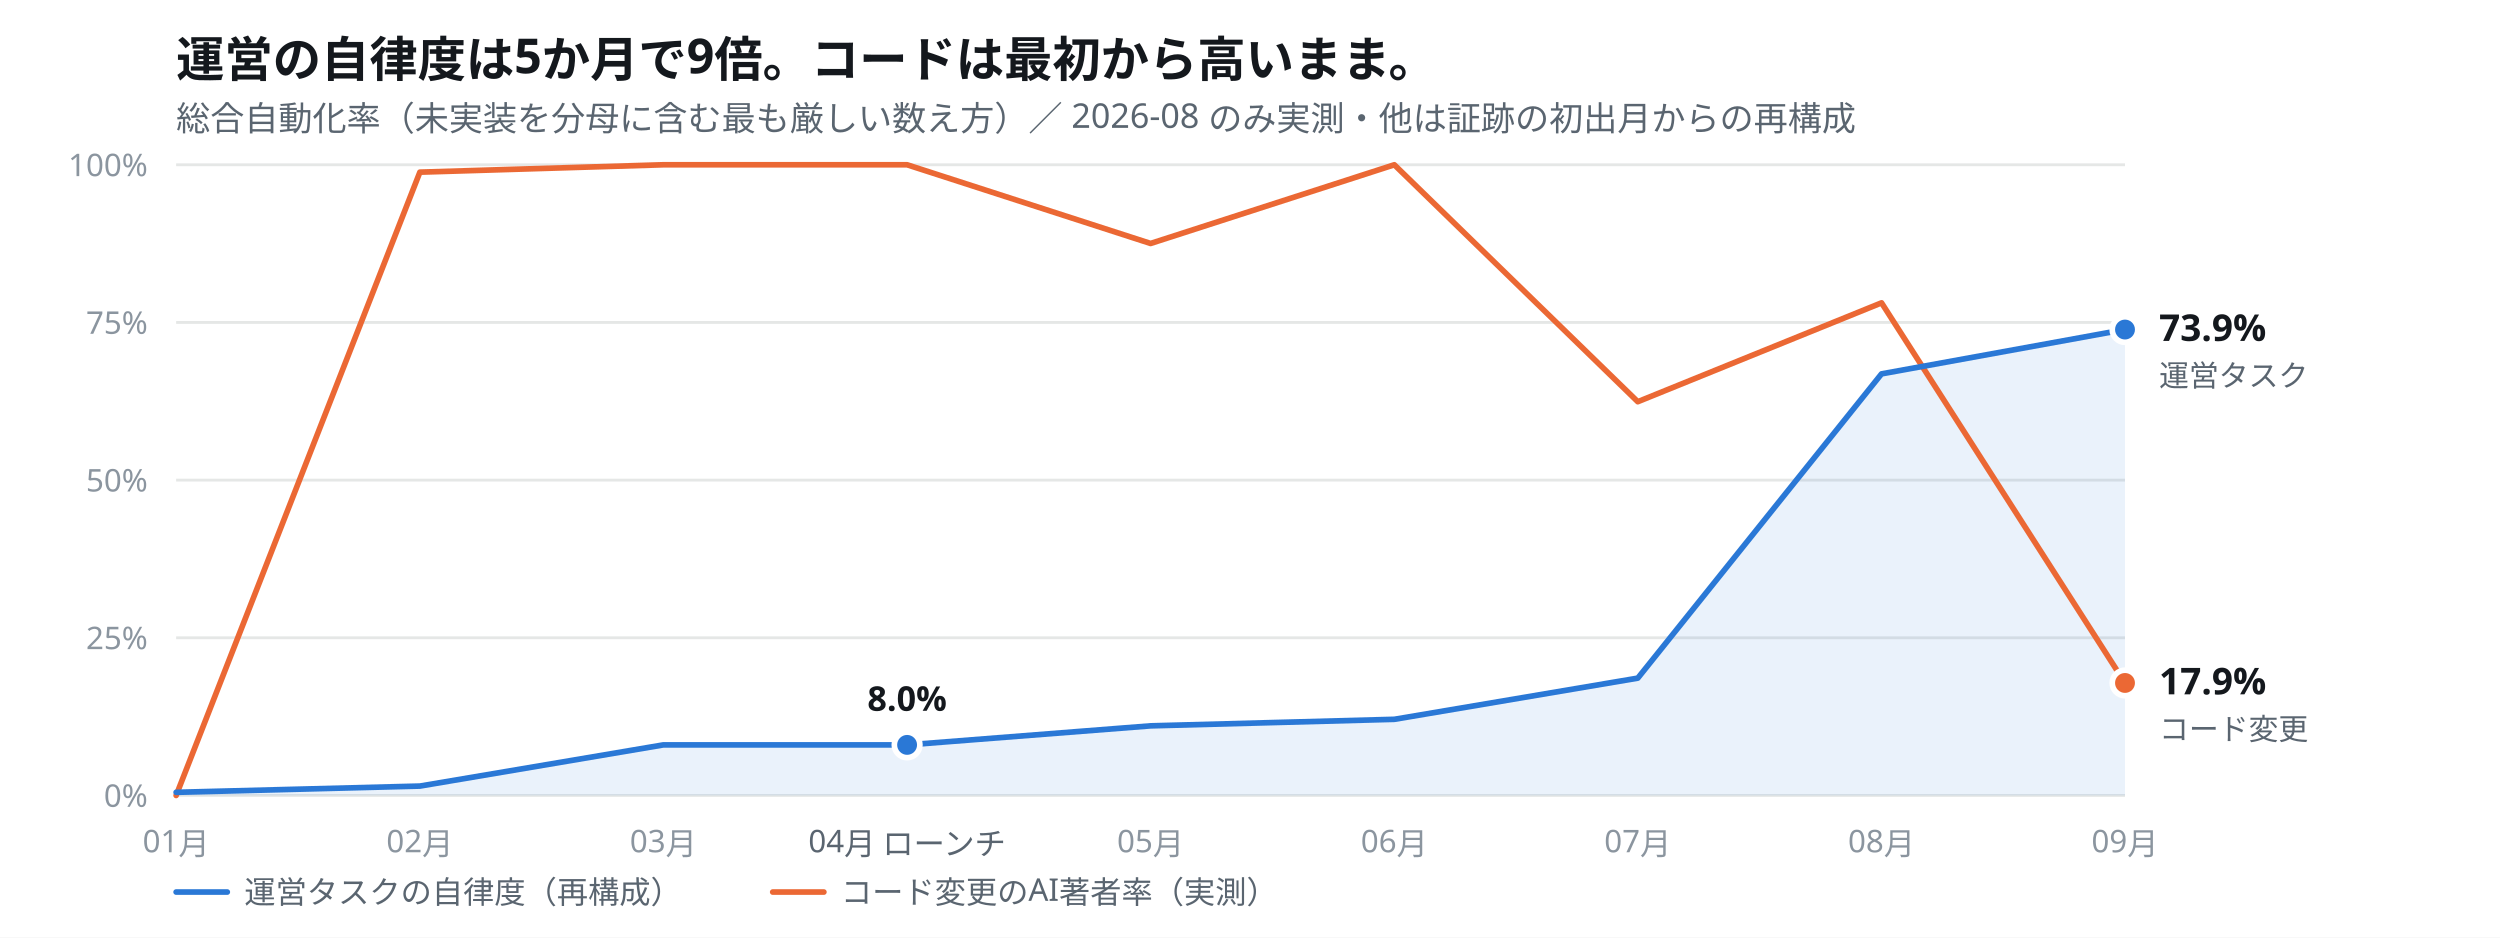
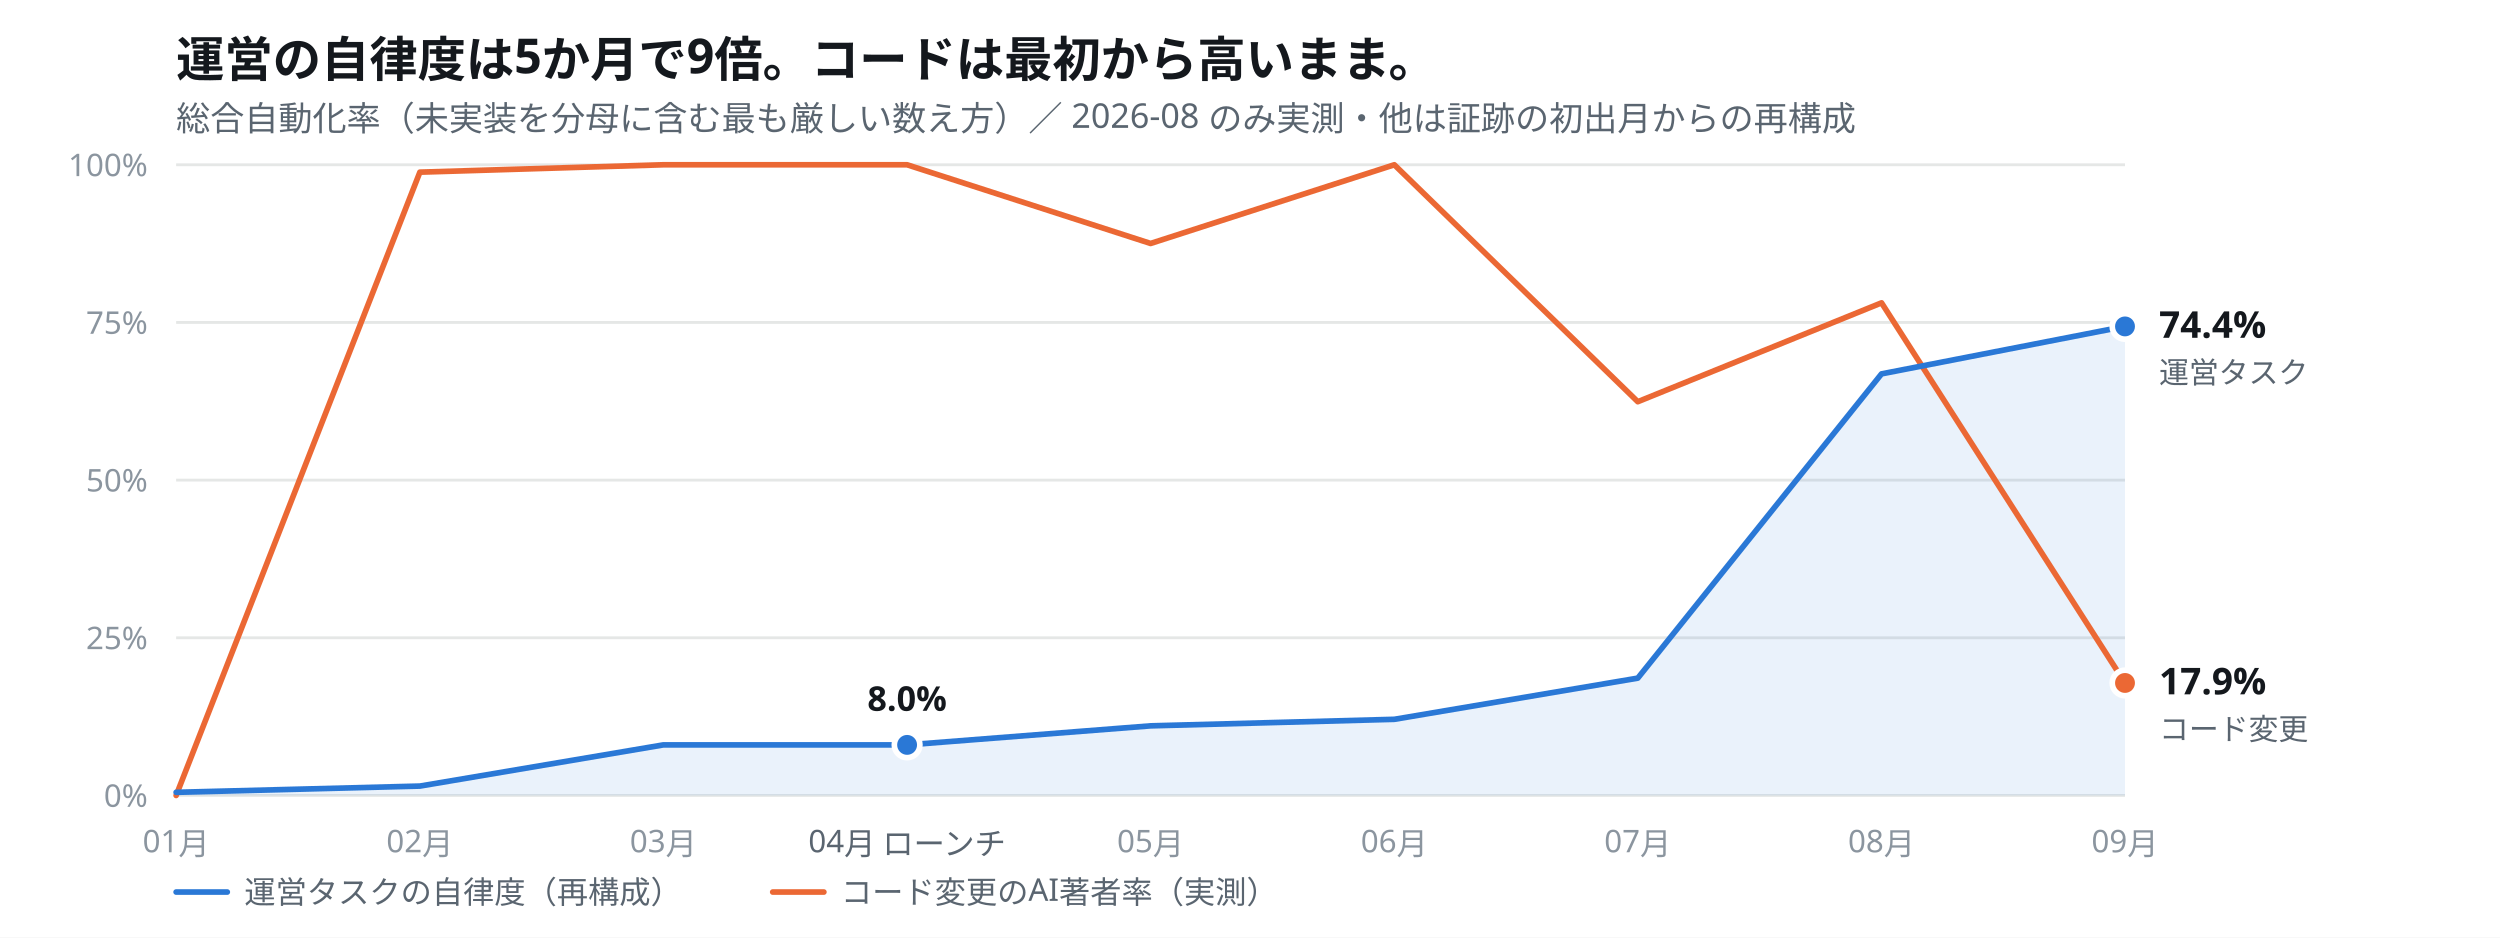
<svg xmlns="http://www.w3.org/2000/svg" viewBox="0 0 880 330" width="880" height="330" font-family="'Zen Kaku Gothic New','Hiragino Sans','Noto Sans JP',sans-serif" role="img" aria-label="運営タスクの自律度とコード変更のAI比率の月次推移">
  <rect width="880" height="330" fill="#ffffff" />
  <text x="62" y="27" fill="#14181d" font-size="17" font-weight="700">運営の自律度は5か月で9倍。コードは最初から高いまま。</text>
  <text x="62" y="46" fill="#5a6570" font-size="12">総合自動化率（未実装を分母に含む最も厳しい数え方）／ 2026-08 のみ実測・他は証跡の初出月からの再構成</text>
  <line x1="62" y1="280.0" x2="748" y2="280.0" stroke="#e5e7e6" stroke-width="1" />
  <text x="52" y="284.0" fill="#8b959f" font-size="11" text-anchor="end" font-variant-numeric="tabular-nums">0%</text>
  <line x1="62" y1="224.5" x2="748" y2="224.5" stroke="#e5e7e6" stroke-width="1" />
  <text x="52" y="228.5" fill="#8b959f" font-size="11" text-anchor="end" font-variant-numeric="tabular-nums">25%</text>
  <line x1="62" y1="169.0" x2="748" y2="169.0" stroke="#e5e7e6" stroke-width="1" />
  <text x="52" y="173.0" fill="#8b959f" font-size="11" text-anchor="end" font-variant-numeric="tabular-nums">50%</text>
  <line x1="62" y1="113.5" x2="748" y2="113.5" stroke="#e5e7e6" stroke-width="1" />
  <text x="52" y="117.5" fill="#8b959f" font-size="11" text-anchor="end" font-variant-numeric="tabular-nums">75%</text>
  <line x1="62" y1="58.0" x2="748" y2="58.0" stroke="#e5e7e6" stroke-width="1" />
  <text x="52" y="62.0" fill="#8b959f" font-size="11" text-anchor="end" font-variant-numeric="tabular-nums">100%</text>
  <text x="62.0" y="300" fill="#8b959f" font-size="11" text-anchor="middle">01月</text>
  <text x="147.8" y="300" fill="#8b959f" font-size="11" text-anchor="middle">02月</text>
  <text x="233.5" y="300" fill="#8b959f" font-size="11" text-anchor="middle">03月</text>
  <text x="319.3" y="300" fill="#5a6570" font-size="11" text-anchor="middle">04月 ローンチ</text>
  <text x="405.0" y="300" fill="#8b959f" font-size="11" text-anchor="middle">05月</text>
  <text x="490.8" y="300" fill="#8b959f" font-size="11" text-anchor="middle">06月</text>
  <text x="576.5" y="300" fill="#8b959f" font-size="11" text-anchor="middle">07月</text>
  <text x="662.3" y="300" fill="#8b959f" font-size="11" text-anchor="middle">08月</text>
  <text x="748.0" y="300" fill="#8b959f" font-size="11" text-anchor="middle">09月</text>
-   <polygon points="62,280 62.0,278.9 147.8,276.7 233.5,262.2 319.3,262.2 405.0,255.5 490.8,253.2 576.5,238.7 662.3,131.6 748.0,116.0 748,280" fill="#2a78d6" fill-opacity="0.1" />
+   <polygon points="62,280 62.0,278.9 147.8,276.7 233.5,262.2 319.3,262.2 405.0,255.5 490.8,253.2 576.5,238.7 662.3,131.6 748.0,114.9 748,280" fill="#2a78d6" fill-opacity="0.1" />
  <polyline points="62.0,280.0 147.8,60.6 233.5,58.0 319.3,58.0 405.0,85.7 490.8,58.0 576.5,141.4 662.3,106.6 748.0,240.4" fill="none" stroke="#eb6834" stroke-width="2" stroke-linejoin="round" stroke-linecap="round" />
-   <polyline points="62.0,278.9 147.8,276.7 233.5,262.2 319.3,262.2 405.0,255.5 490.8,253.2 576.5,238.7 662.3,131.6 748.0,116.0" fill="none" stroke="#2a78d6" stroke-width="2" stroke-linejoin="round" stroke-linecap="round" />
-   <circle cx="748.0" cy="116.0" r="4.5" fill="#2a78d6" stroke="#ffffff" stroke-width="2" />
+   <polyline points="62.0,278.9 147.8,276.7 233.5,262.2 319.3,262.2 405.0,255.5 490.8,253.2 576.5,238.7 662.3,131.6 748.0,114.9" fill="none" stroke="#2a78d6" stroke-width="2" stroke-linejoin="round" stroke-linecap="round" />
+   <circle cx="748.0" cy="114.9" r="4.5" fill="#2a78d6" stroke="#ffffff" stroke-width="2" />
  <circle cx="748.0" cy="240.4" r="4.5" fill="#eb6834" stroke="#ffffff" stroke-width="2" />
  <circle cx="319.3" cy="262.2" r="4.5" fill="#2a78d6" stroke="#ffffff" stroke-width="2" />
-   <text x="760" y="120.0" fill="#14181d" font-size="13" font-weight="700" font-variant-numeric="tabular-nums">73.9%</text>
-   <text x="760" y="136.0" fill="#5a6570" font-size="10.5">運営タスク</text>
+   <text x="760" y="118.9" fill="#14181d" font-size="13" font-weight="700" font-variant-numeric="tabular-nums">74.4%</text>
+   <text x="760" y="134.9" fill="#5a6570" font-size="10.5">運営タスク</text>
  <text x="760" y="244.4" fill="#14181d" font-size="13" font-weight="700" font-variant-numeric="tabular-nums">17.9%</text>
  <text x="760" y="260.4" fill="#5a6570" font-size="10.5">コード変更</text>
  <text x="319.3" y="250.2" fill="#14181d" font-size="12" font-weight="700" text-anchor="middle" font-variant-numeric="tabular-nums">8.0%</text>
  <line x1="62" y1="314" x2="80" y2="314" stroke="#2a78d6" stroke-width="2" stroke-linecap="round" />
  <text x="86" y="318" fill="#5a6570" font-size="11">運営タスクの自律度（再構成）</text>
  <line x1="272" y1="314" x2="290" y2="314" stroke="#eb6834" stroke-width="2" stroke-linecap="round" />
  <text x="296" y="318" fill="#5a6570" font-size="11">コード変更のAI著者率（実測）</text>
</svg>
